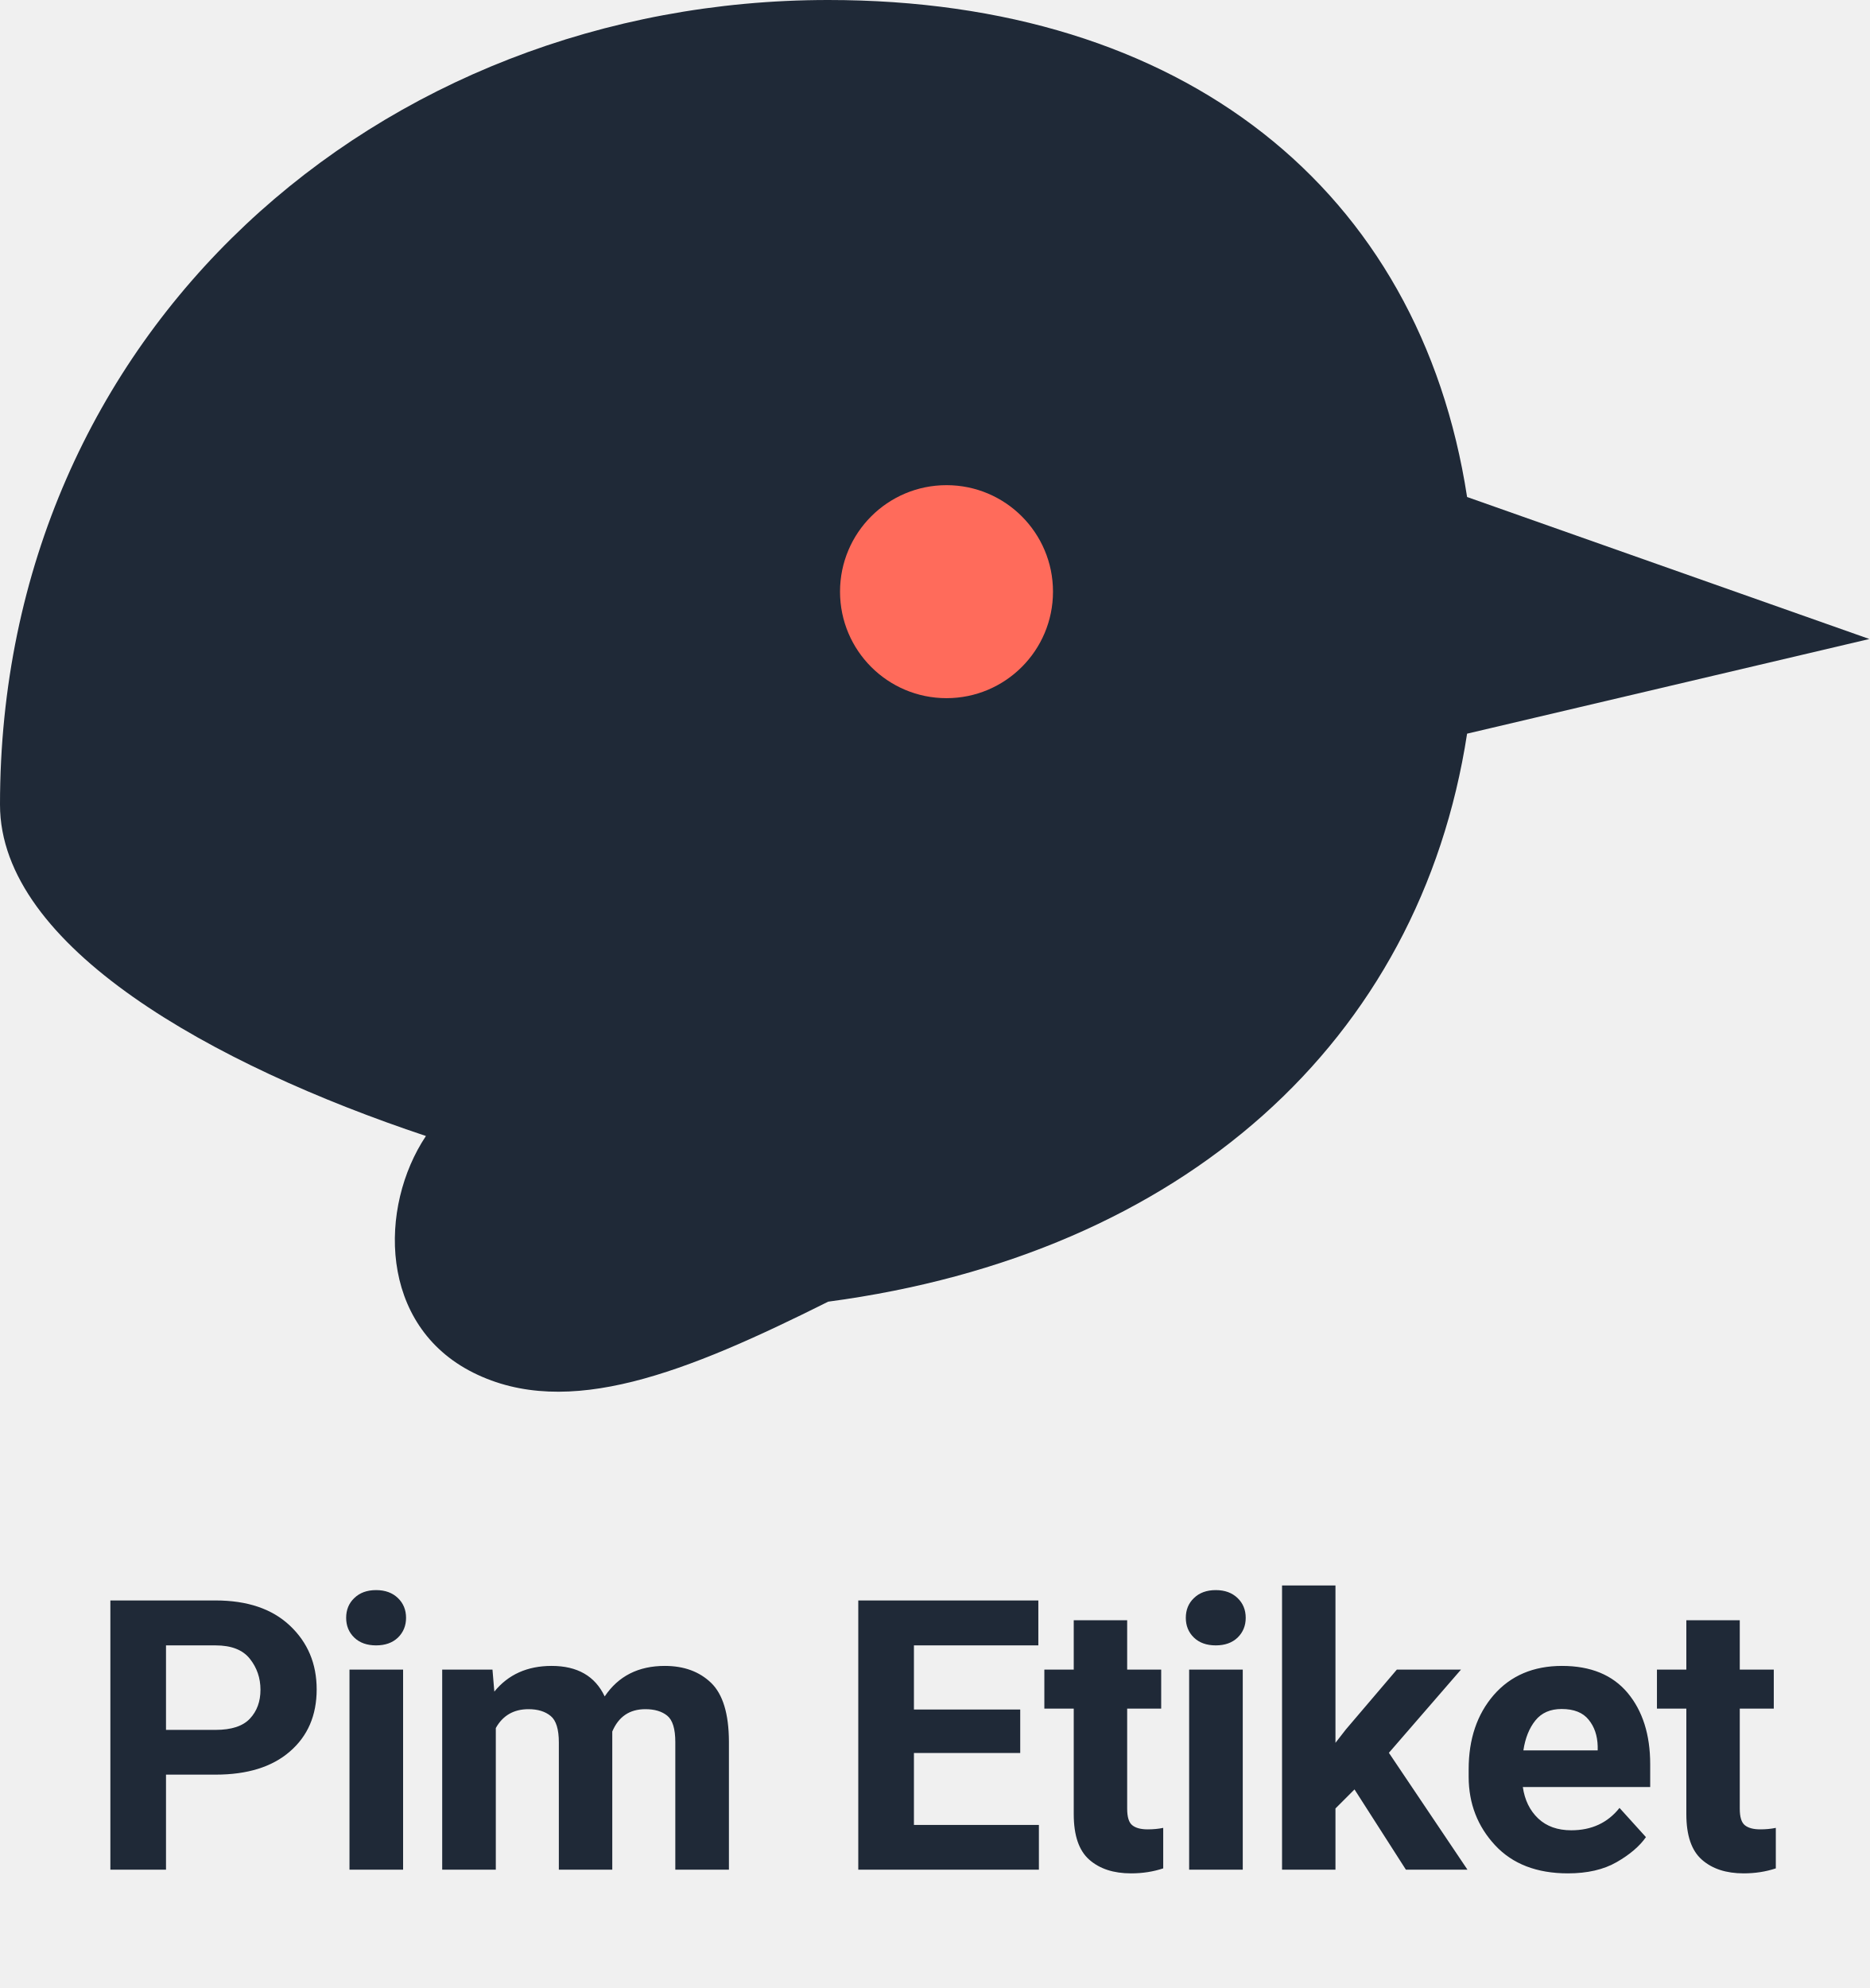
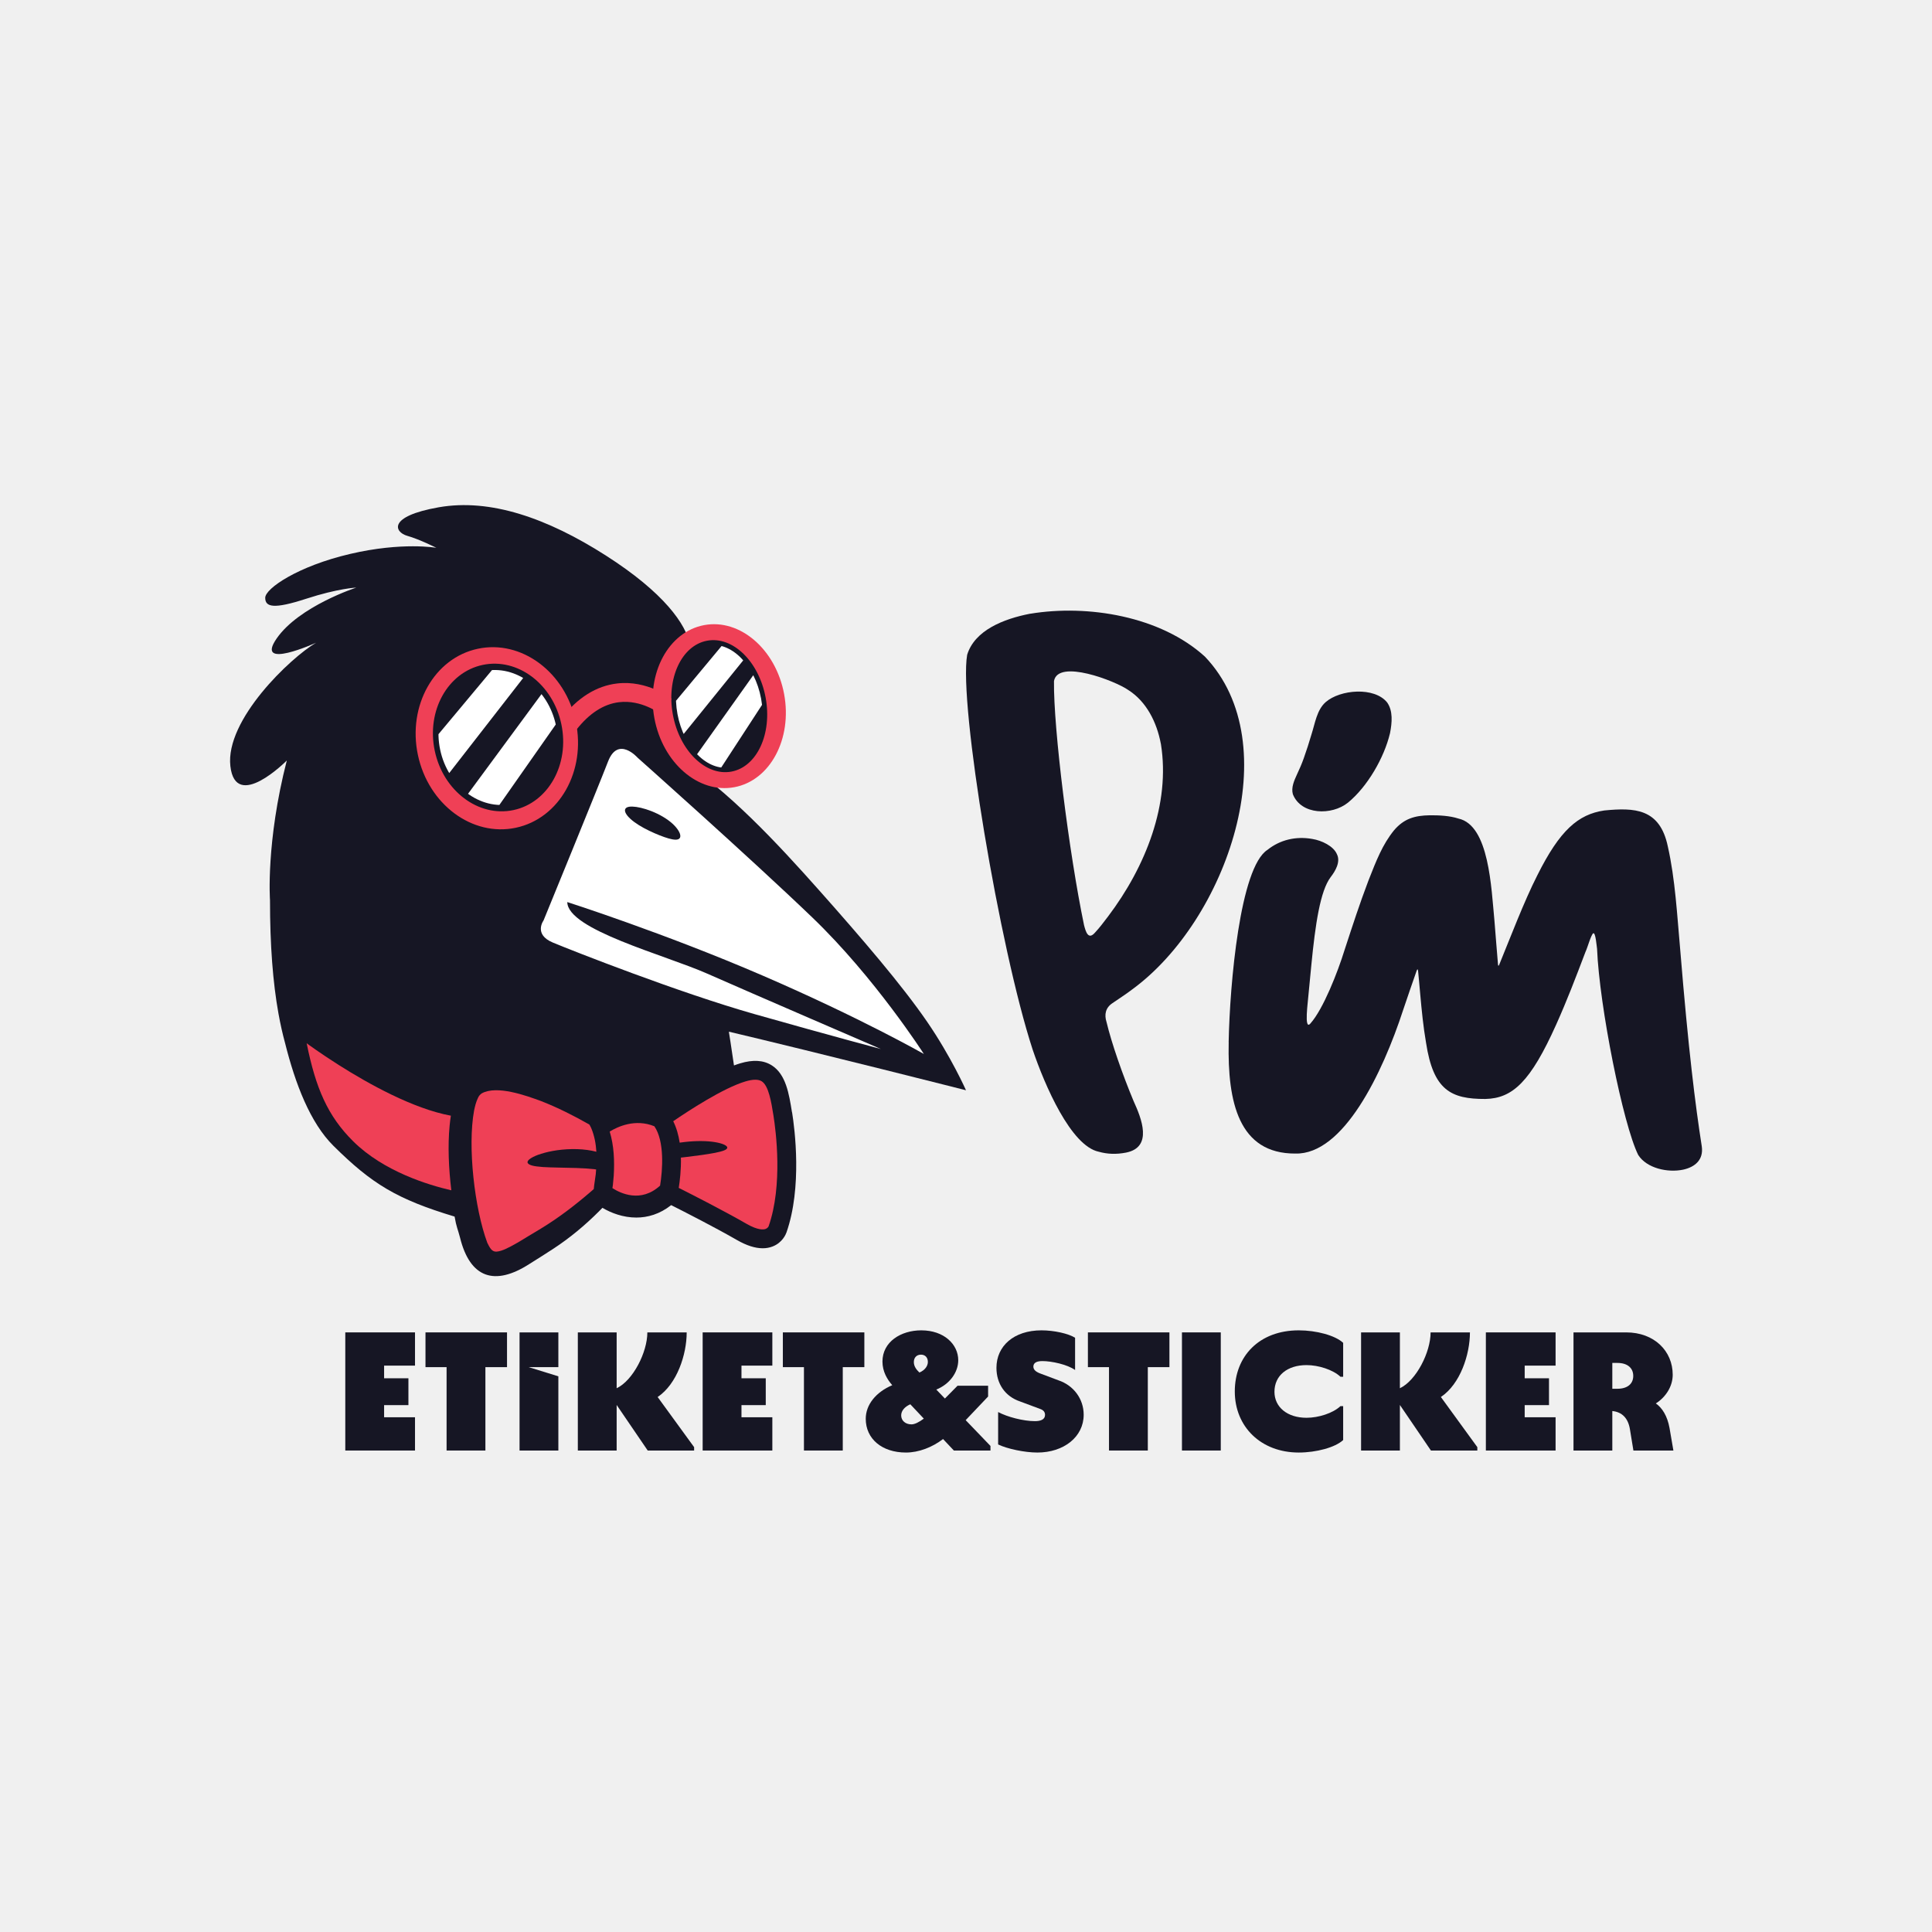
- <svg xmlns="http://www.w3.org/2000/svg" viewBox="38 42 158 168">
-   <path d="M 38 110        C 38 70, 70 42, 108 42        C 138 42, 158 58, 162 84        L 196 96        L 162 104        C 158 130, 138 148, 108 152        C 96 158, 86 162, 78 158        C 70 154, 70 144, 74 138        C 56 132, 38 122, 38 110 Z" fill="#1F2937" />
-   <circle cx="118" cy="92" r="9" fill="#FF6B5B" />
-   <text x="117" y="200" text-anchor="middle" font-family="system-ui, -apple-system, 'Segoe UI', Roboto, Helvetica, Arial, sans-serif" font-size="32" font-weight="700" letter-spacing="-0.4" fill="#1F2937">Pim Etiket</text>
+ <svg xmlns="http://www.w3.org/2000/svg" id="Layer_2" data-name="Layer 2" viewBox="0 0 595.28 595.28">
+   <defs>
+     <style>
+       .cls-1 {
+         fill: #fff;
+       }
+ 
+       .cls-2 {
+         fill: none;
+       }
+ 
+       .cls-3 {
+         fill: #161624;
+       }
+ 
+       .cls-4 {
+         clip-path: url(#clippath-1);
+       }
+ 
+       .cls-5 {
+         fill: #ef4056;
+       }
+ 
+       .cls-6 {
+         clip-path: url(#clippath);
+       }
+     </style>
+     <clipPath id="clippath">
+       <ellipse class="cls-2" cx="153.46" cy="227.23" rx="18.23" ry="20.9" transform="translate(-43.76 36.74) rotate(-11.96)" />
+     </clipPath>
+     <clipPath id="clippath-1">
+       <ellipse class="cls-2" cx="221.61" cy="217.65" rx="13.1" ry="19.09" transform="translate(-36.03 44.15) rotate(-10.53)" />
+     </clipPath>
+   </defs>
+   <g id="Layer_1-2" data-name="Layer 1">
+     <g>
+       <g>
+         <path class="cls-3" d="M244.02,342.7c-.92-5.75-1.88-11.71-6.25-14.46-2.54-1.6-5.73-1.8-9.73-.6-.61.18-1.24.4-1.89.64-.83-5.81-1.53-10.09-1.53-10.09l-1.42-62.02-11.52-53.97c.72-1.44,1.07-2.61.93-3.41-1.14-6.41-8.08-16.23-25.99-27.66-17.91-11.43-35.51-17.64-51.48-14.82-15.97,2.83-13.5,7.7-9.68,8.78,3.81,1.08,8.99,3.7,8.99,3.7,0,0-10.47-1.88-26.55,1.88-16.08,3.75-26.18,10.64-26.18,13.52s2.61,3.55,12.57.31c9.96-3.24,15.49-3.45,15.49-3.45,0,0-17.65,5.72-24.54,15.68-6.89,9.96,12.14,1.31,12.14,1.31-7.95,4.67-28,23.77-26.4,38,1.6,14.23,17.39-1.72,17.39-1.72-6.48,25.21-5.18,43.04-5.18,43.04,0,13.88.89,25.36,2.6,34.88,0,0,0,0,0,0,0,.04.01.07.02.11.58,3.21,1.25,6.19,2.01,8.97,3.16,12.63,7.75,24.63,14.93,31.74,11.85,11.75,19.57,16.44,37.32,21.79.55,3.26,1.02,3.93,1.67,6.47,3.09,12.52,10.7,15,21.38,8.13,2.49-1.52,5-3.18,7.43-4.73,5.04-3.3,9.69-7.18,13.95-11.43.37-.36.74-.74,1.12-1.14,2.68,1.6,6.39,3,10.44,3,3.47,0,7.19-1.03,10.74-3.83,4.19,2.11,13.54,6.88,20.3,10.77,2.93,1.68,5.57,2.52,7.9,2.52,1.08,0,2.1-.18,3.05-.55,3.04-1.18,4.09-3.79,4.28-4.33,4.86-13.92,2.55-31.86,1.72-37.03Z" />
+         <path class="cls-3" d="M164.36,291.1s29.52,19.51,58.15,26.28c31.06,7.35,75.13,18.55,75.13,18.55,0,0-4.54-10.28-12-21.14-7.81-11.37-20.09-25.64-32.75-39.91-13.9-15.66-28.51-31.25-44.03-41.35,0,0-19.29-14.9-26.28,0-7,14.9-18.21,57.57-18.21,57.57Z" />
+         <path class="cls-1" d="M167.5,283.57s-3.23,4.32,2.85,6.85,38.74,15.4,62.12,22.04c23.38,6.63,38.95,10.76,38.95,10.76,0,0-40.42-17.44-53.54-23.24-13.12-5.8-43.01-13.53-43.09-22.04,0,0,29.96,9.59,60.17,22.64,30.21,13.05,49.69,24.16,49.69,24.16,0,0-15.08-23.53-34.32-42.01-19.24-18.48-53.85-49.25-53.85-49.25,0,0-6.03-6.86-9.12,1.13-3.09,7.99-19.87,48.96-19.87,48.96Z" />
+         <path class="cls-3" d="M209.4,258.29c-.52.62-1.76.51-3.39.05-1.63-.47-3.7-1.27-6-2.38-2.3-1.1-4.37-2.38-5.73-3.62-1.36-1.23-1.99-2.39-1.61-3.1.38-.71,1.64-.86,3.39-.61,1.75.26,4.04.92,6.48,2.1,1.22.59,2.36,1.27,3.34,1.98.98.72,1.81,1.47,2.42,2.21,1.24,1.47,1.61,2.76,1.1,3.36Z" />
+         <ellipse class="cls-5" cx="221.6" cy="217.6" rx="20.33" ry="25.4" transform="translate(-36.02 44.14) rotate(-10.53)" />
+         <ellipse class="cls-3" cx="221.6" cy="217.6" rx="14.53" ry="20.51" transform="translate(-36.02 44.14) rotate(-10.53)" />
+         <ellipse class="cls-5" cx="153.09" cy="227.46" rx="24.86" ry="28.19" transform="translate(-43.82 36.67) rotate(-11.96)" />
+         <ellipse class="cls-3" cx="153.46" cy="227.23" rx="19.93" ry="22.86" transform="translate(-43.76 36.74) rotate(-11.96)" />
+         <path class="cls-5" d="M177.56,224.9l-4.57-3.57c4.98-6.38,10.75-9.99,17.14-10.74,9.38-1.1,16.52,4.51,16.81,4.75l-3.62,4.54c-.06-.04-5.63-4.36-12.59-3.52-4.77.58-9.2,3.45-13.18,8.54Z" />
+         <g class="cls-6">
+           <g>
+             <polygon class="cls-1" points="136.29 240.92 129.46 232.97 154.84 202.57 162.58 207.12 136.29 240.92" />
+             <polygon class="cls-1" points="150.86 252.3 141.86 247.77 169.12 210.78 173.99 219.3 150.86 252.3" />
+           </g>
+         </g>
+         <g class="cls-4">
+           <g>
+             <polygon class="cls-1" points="208.19 229.19 204.34 220.66 225.27 195.52 232.1 199.63 208.19 229.19" />
+             <polygon class="cls-1" points="219.7 240.35 212.19 236.03 235.52 203.23 239.49 209.97 219.7 240.35" />
+           </g>
+         </g>
+         <g>
+           <path class="cls-5" d="M139.05,366.75c-7.04-1.62-20.86-5.8-30.24-15.11-7.83-7.76-11.54-16.37-14.32-30.2,0,0,3.93,2.93,9.87,6.69,0,0,.01.01.03.02,9.09,5.76,22.87,13.46,34.53,15.61-.15.98-.28,1.99-.38,3.02-.61,6.28-.28,13.38.52,19.96Z" />
+           <path class="cls-5" d="M183.68,360.32c-.03.49-.08.99-.12,1.47-.14,1.22-.51,3.27-.61,4.58-.36.32-.79.69-1.08.94-4.78,4.11-9.83,7.98-15.21,11.24-.93.56-2.8,1.66-3.73,2.24-2.48,1.52-4.91,3.02-7.13,4.03-.85.39-1.96.78-2.82.83-1.46.09-2.09-1.24-2.83-2.71-3.94-10.61-6.12-29.65-4.08-40.74.29-1.43.62-2.71,1.19-3.89.27-.62.66-1.1,1.23-1.46,4.62-2.5,13.43.64,18.23,2.41,5.09,1.99,10.05,4.49,14.87,7.23.2.33.42.74.6,1.15.96,2.31,1.41,4.75,1.56,7.23-1.82-.47-3.79-.73-5.82-.8-4.49-.14-8.43.56-11.18,1.43-1.38.41-2.46.92-3.18,1.37-.72.46-1.09.9-1.02,1.3.06.4.55.71,1.36.94.81.24,1.95.35,3.33.47,2.76.18,6.49.17,10.48.3,1.99.07,3.85.19,5.46.38l.29.04.15.02c.05,0,.04,0,.06,0Z" />
+           <path class="cls-5" d="M203.37,365.32c-5.89,5.38-12.16,2.38-14.67.76.05-.36.1-.72.15-1.07.07-.71.18-2.02.25-2.74.27-4.56.09-9.23-1.24-13.62,2.42-1.48,7.84-4.05,13.76-1.63,3.2,4.67,2.54,13.6,1.76,18.3Z" />
+           <path class="cls-5" d="M236.82,377.82l-.02.07s-.27.52-.88.76c-.57.22-2.3.51-5.95-1.6-7.02-4.03-16.73-8.98-20.84-11.04.34-2.15.76-5.6.67-9.34.14-.01.29-.03.42-.04.42-.05.85-.1,1.28-.15,3.46-.4,6.57-.84,8.84-1.28,2.26-.45,3.7-.92,3.75-1.57.04-.63-1.39-1.33-3.79-1.72-2.4-.4-5.72-.46-9.33-.04-.45.05-.89.11-1.33.17-.07,0-.15.02-.22.03-.35-2.31-.98-4.58-1.99-6.6,4.61-3.16,15.35-10.21,22.27-12.27,2.28-.68,3.96-.69,4.99-.04,2.15,1.35,2.96,6.4,3.61,10.46.77,4.83,2.95,21.56-1.47,34.2Z" />
+         </g>
+       </g>
+       <g>
+         <path class="cls-3" d="M317.45,189.1c17.72-2.93,40.16.76,53.82,13.23,25.67,26.94,6.71,81.22-22.36,102.48-1.99,1.53-4.1,2.86-6.15,4.28-2.15,1.42-2.55,3.54-1.82,5.82,1.53,6.44,4.95,16.25,8.34,24.36,2.41,5.27,6.05,14.23-2.36,15.87-2.97.57-5.65.49-8.37-.27-8.58-1.79-16.65-20.46-20.37-31.46-10.19-31.19-22.83-106.61-20.18-121.66,2.32-7.57,11.26-11.07,19.32-12.64l.13-.02ZM357.67,229.15c-1.24-6.63-4.45-13-10.02-16.54-3.97-2.8-21.69-9.66-22.9-2.76-.19,14.58,4.63,52.96,9.26,75.2.51,1.94,1.27,4.76,3.41,2.26,1.32-1.39,2.77-3.33,4.01-4.96,11.58-15.34,19.22-34.63,16.27-53.08l-.02-.12Z" />
+         <path class="cls-3" d="M378.57,321.06c.35-17.9,3.49-53.8,11.96-59.21,3.85-3.09,8.79-4.27,13.84-3.35,2.88.46,6.5,2.21,7.53,4.64,1.25,2.38-.47,5.27-1.9,7.11-3.21,4.24-4.72,14.45-5.95,27.05-.35,3.54-.66,6.59-.95,9.83-.02.97-1.43,10.7.68,8.2,3.94-4.42,8.41-15.84,10.51-22.65,2.67-8.14,4.53-13.91,7.32-21.29,2.48-6.31,4.34-11.15,7.92-15.57,3.07-3.59,6.36-4.55,11.04-4.62,2.8-.02,6.11.13,8.83,1.02,9.47,2.1,10.08,21.44,11.06,31.44.31,3.58.84,10.81,1.09,13.42.04.39.12.75.36.22,3.27-7.96,7.65-19.53,11.78-27.64,6.91-13.83,12.54-18.74,20.6-19.94,9.29-.91,17.12-.67,19.58,11.03,2.3,10.14,2.87,21.23,3.85,32.09,2.5,30.56,4.63,47.62,6.63,60.42.56,4.06-2.04,6.32-5.75,7.13-4.74,1-11.22-.41-13.84-4.53-4.67-9.39-11.96-45.79-12.68-63.52-.13-.76-.44-5.15-1.19-4.78-.76.69-1.69,4.27-2.38,5.74-3.1,8.17-5.7,14.97-9.02,22.38-7.88,17.55-13.38,22.75-21.83,22.93-10.63.04-16.04-2.73-18.27-17.31-.86-4.98-1.34-9.92-1.79-14.9-.2-2.07-.49-5.75-.66-7.18-.06-.53-.18-.83-.44-.15-1.04,2.9-2.95,8.52-4.11,11.95-6.5,19.96-18.53,44.78-33.26,44.41-17.46.08-20.93-15.84-20.55-34.24v-.11Z" />
+         <path class="cls-3" d="M428.26,226c-1.77,7.4-6.89,16.38-12.95,21.32-4.97,3.99-14.42,3.82-16.96-2.61-.57-2.05.4-4.19,1.24-6.03.8-1.71,1.47-3.22,2.13-5.08.84-2.33,1.62-4.8,2.33-7.2,1.16-3.56,1.65-7.61,4.4-10.06,4.47-3.91,15.04-4.79,18.96.11,1.81,2.58,1.52,6.14.88,9.44l-.03.12Z" />
+       </g>
+       <g>
+         <path class="cls-3" d="M127.87,420.77v-10.24h-21.48v36.4h21.48v-10.25h-9.52v-3.74h7.49v-8.27h-7.49v-3.9h9.52Z" />
+         <path class="cls-3" d="M131.1,410.53v10.71h6.5v25.69h11.96v-25.69h6.66v-10.71h-25.12Z" />
+         <path class="cls-3" d="M172.04,410.53h-11.96v36.4h11.96v-22.86l-9.13-2.83h9.13v-10.71Z" />
+         <path class="cls-3" d="M202.63,430.44c5.98-4,8.95-13.1,8.95-19.91h-12.12c0,6.13-4.42,14.82-9.46,17.21v-17.21h-11.96v36.4h11.96v-14.04l9.57,14.04h14.3v-1.04l-11.24-15.45Z" />
+         <path class="cls-3" d="M237.97,420.77v-10.24h-21.47v36.4h21.47v-10.25h-9.51v-3.74h7.48v-8.27h-7.48v-3.9h9.51Z" />
+         <path class="cls-3" d="M241.21,410.53v10.71h6.5v25.69h11.96v-25.69h6.65v-10.71h-25.11Z" />
+         <path class="cls-3" d="M297.54,437.57l6.91-7.28v-3.33h-9.41l-3.9,3.95-2.65-2.76c4.11-1.66,6.76-5.3,6.76-9.04,0-4.89-4.37-9.21-11.39-9.21-6.29,0-11.96,3.54-11.96,9.62,0,3.07,1.46,5.51,3.02,7.28-5.05,2.13-8.17,6.03-8.17,10.35,0,6.19,5,10.4,12.38,10.4,3.95,0,8.11-1.61,11.44-4.16l3.33,3.54h11.28v-1.41l-7.64-7.95ZM280.85,438.87c-1.88,0-3.18-1.15-3.18-2.76,0-1.4,1.04-2.65,2.81-3.43l4.16,4.42c-1.45,1.09-2.81,1.77-3.79,1.77ZM283.29,422.9c-.94-.88-1.72-1.92-1.72-3.22,0-1.41.89-2.29,2.19-2.29s2.13.88,2.13,2.24c0,1.24-.88,2.54-2.6,3.27Z" />
+         <path class="cls-3" d="M326.1,425.29l-5.67-2.13c-1.35-.52-2.03-1.19-2.03-2.08s.58-1.71,2.76-1.71c2.86,0,7.7,1.04,10.09,2.75v-9.93c-2.03-1.3-6.5-2.29-10.35-2.29-8.53,0-13.88,4.84-13.88,11.55,0,4.88,2.65,8.78,7.22,10.34l6.14,2.29c1.14.37,1.61.99,1.61,1.87,0,1.46-1.4,1.93-3.12,1.93-3.53,0-8.53-1.3-11.33-2.81v9.99c2.8,1.35,8.16,2.49,12.11,2.49,8.06,0,14.25-4.78,14.25-11.65,0-4.89-3.12-9.05-7.8-10.61Z" />
+         <path class="cls-3" d="M335.2,410.53v10.71h6.5v25.69h11.96v-25.69h6.66v-10.71h-25.12Z" />
+         <path class="cls-3" d="M364.18,410.53v36.4h11.96v-36.4h-11.96Z" />
+         <path class="cls-3" d="M402.56,420.61c3.7,0,8.12,1.41,10.46,3.59h.83v-10.45c-2.44-2.29-8.27-3.85-13.68-3.85-12.17,0-19.71,7.96-19.71,18.83s8.06,18.82,19.71,18.82c5.36,0,11.24-1.56,13.68-3.85v-10.45h-.83c-2.34,2.19-6.76,3.59-10.46,3.59-5.92,0-9.88-3.28-9.88-8.01,0-5.04,4.01-8.22,9.88-8.22Z" />
+         <path class="cls-3" d="M443.96,430.44c5.98-4,8.95-13.1,8.95-19.91h-12.12c0,6.13-4.42,14.82-9.46,17.21v-17.21h-11.96v36.4h11.96v-14.04l9.56,14.04h14.3v-1.04l-11.23-15.45Z" />
+         <path class="cls-3" d="M479.3,420.77v-10.24h-21.48v36.4h21.48v-10.25h-9.52v-3.74h7.49v-8.27h-7.49v-3.9h9.52Z" />
+         <path class="cls-3" d="M514.41,440.01c-.68-3.79-2.29-6.24-4.22-7.59,3.12-1.98,5.2-5.31,5.2-8.84,0-7.28-5.66-13.05-14.35-13.05h-16.22v36.4h11.96v-12.17c3.01.31,4.83,2.18,5.41,5.51l1.09,6.66h12.32l-1.19-6.92ZM498.34,427.9h-1.56v-7.96h1.56c3.17,0,4.89,1.61,4.89,4s-1.72,3.96-4.89,3.96Z" />
+       </g>
+       <rect class="cls-2" width="595.28" height="595.28" />
+     </g>
+   </g>
</svg>
